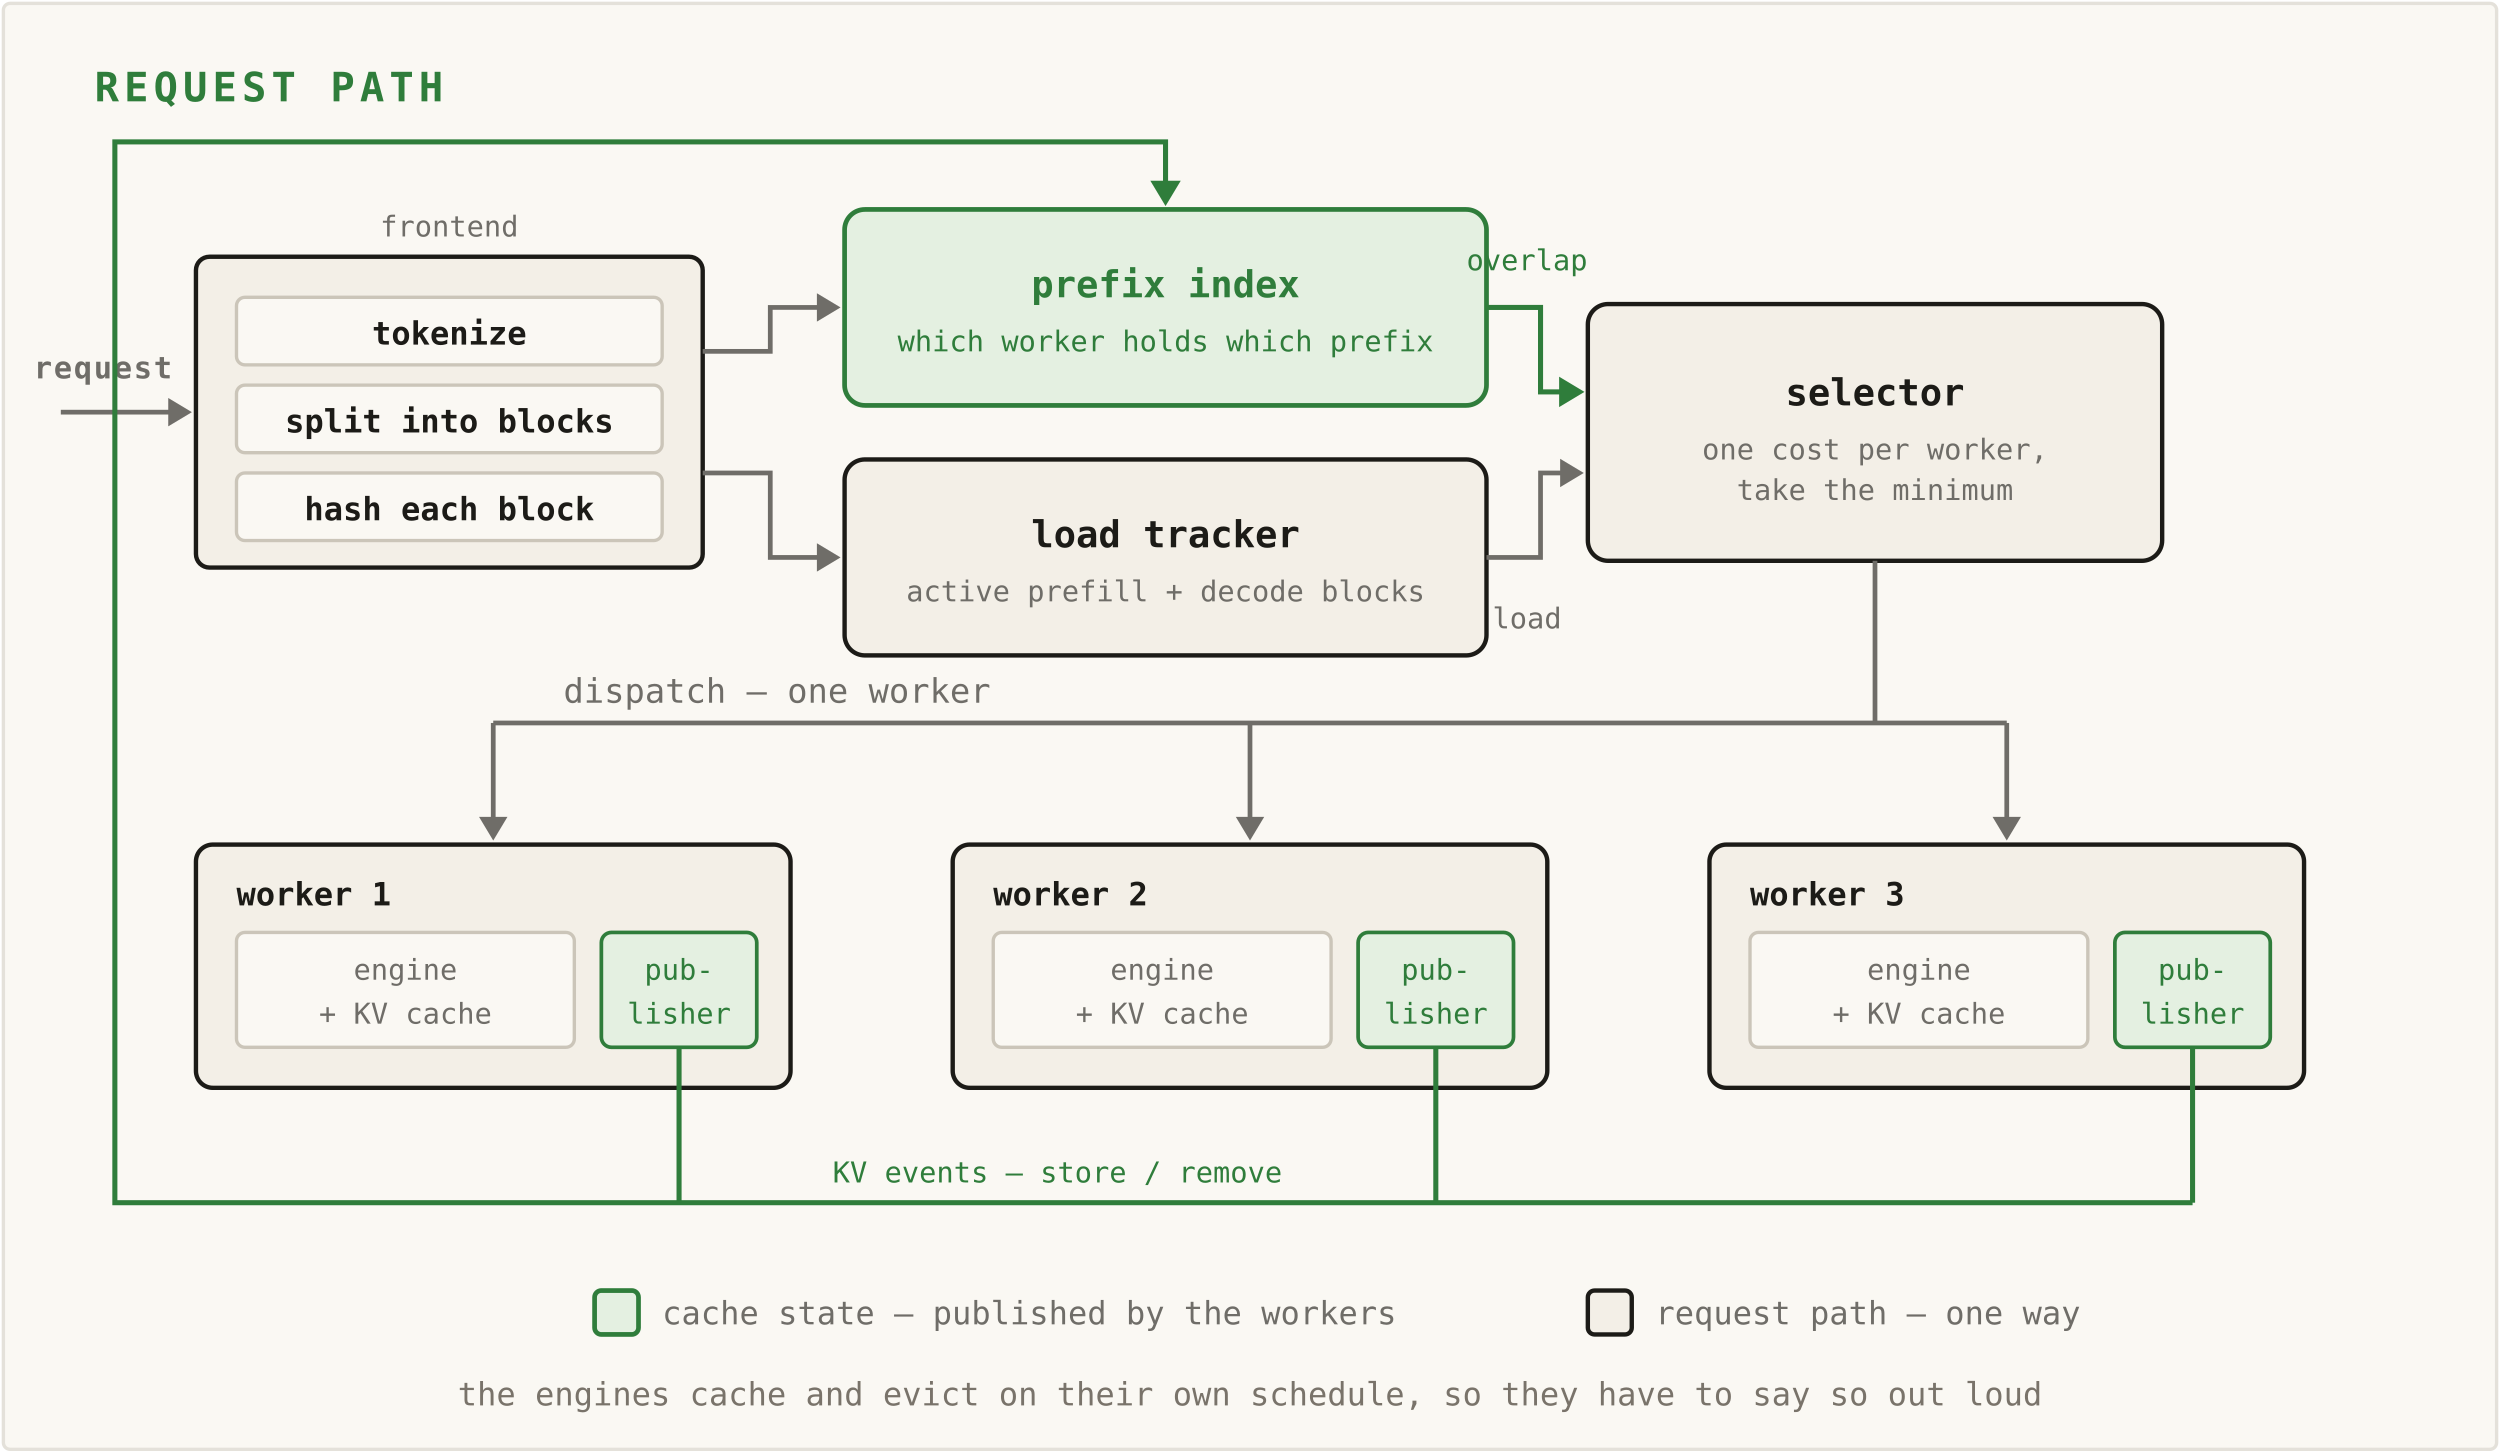
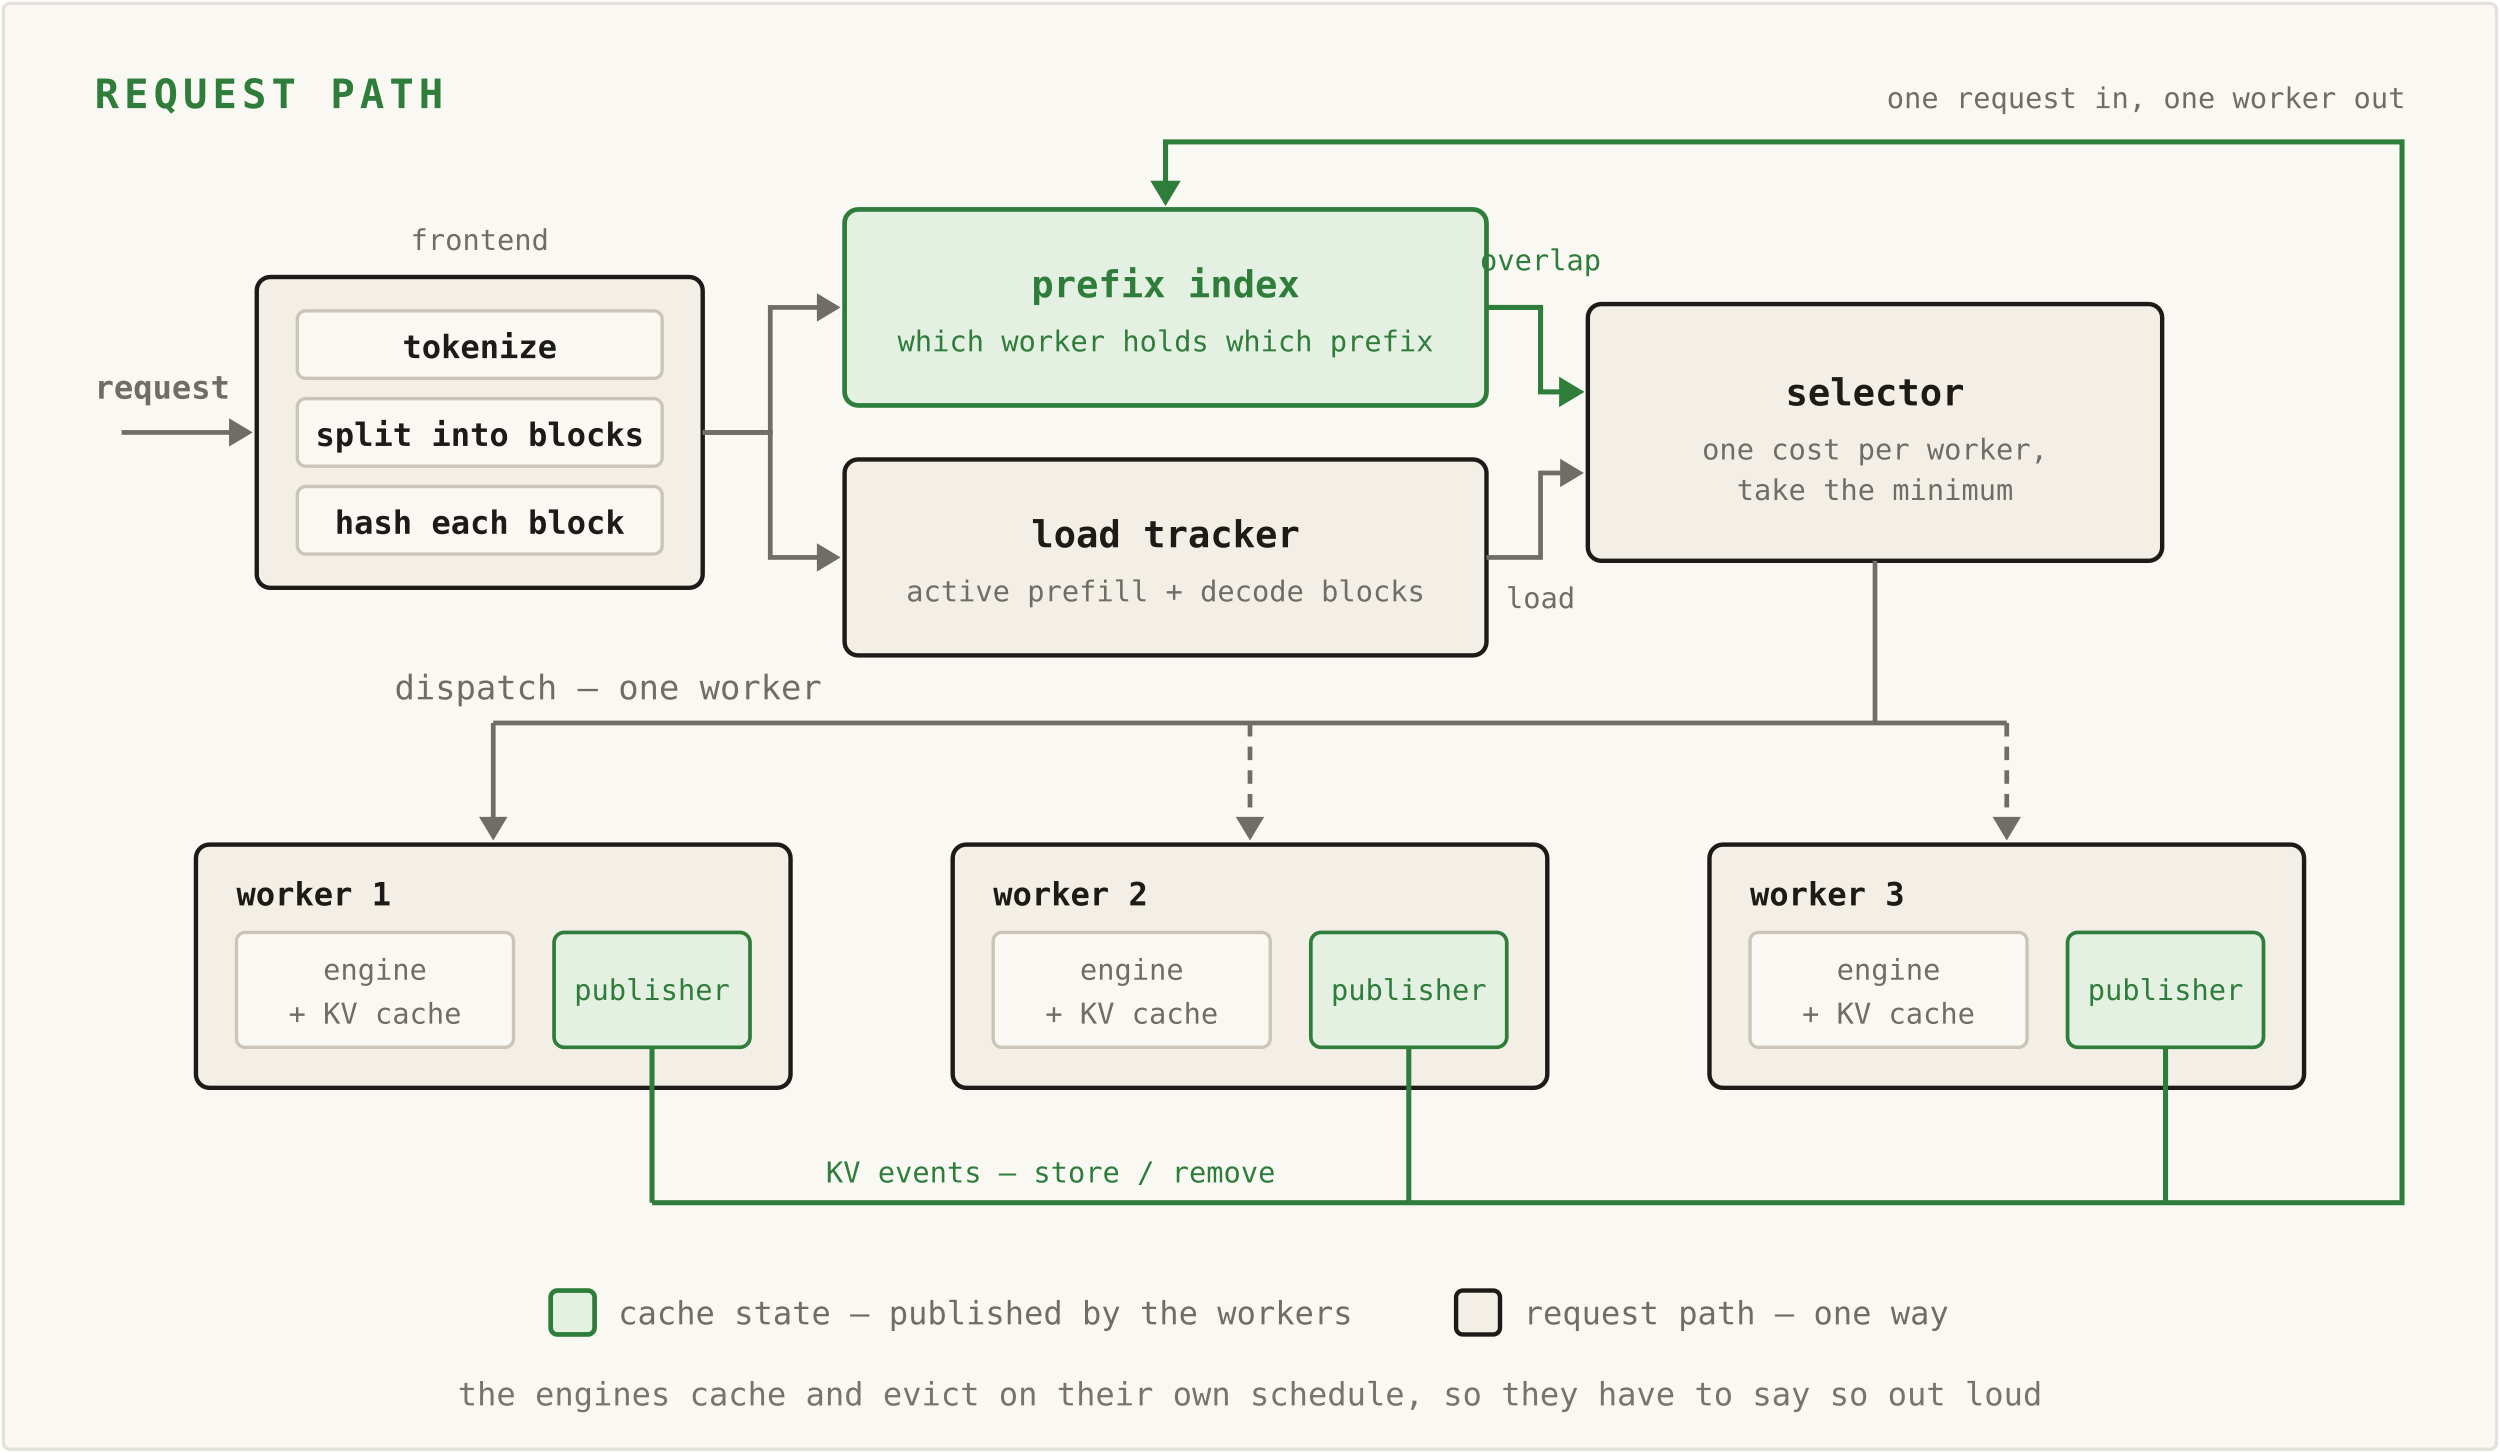
- <svg xmlns="http://www.w3.org/2000/svg" viewBox="0 0 740 430" role="img" aria-label="The anatomy of Dynamo's KV router, drawn as a loop. A request enters at the left into a Frontend box that tokenizes the prompt, splits it into fixed-size blocks, and hashes each block. Two arrows leave the Frontend: one into a green prefix index box, which answers which worker holds which prefix, and one into a load tracker box, which answers how many active prefill and decode blocks each worker already has. Both feed arrows right into a selector box that computes one cost per worker and takes the minimum. A dispatch bus runs from the selector down and across to three worker boxes in a row, each containing an engine with its KV cache and a small green publisher chip. From every publisher a green rail runs down, back along the bottom of the figure, up the left edge and into the top of the prefix index, labelled as the KV event stream of store and remove events. The picture's point: the request path is short and one-way, and the only thing keeping the index honest is the event loop coming back from the workers.">
+ <svg xmlns="http://www.w3.org/2000/svg" viewBox="0 0 740 430" role="img" aria-label="The anatomy of Dynamo's KV router, drawn as a loop. A request enters at the left into a Frontend box that tokenizes the prompt, splits it into fixed-size blocks, and hashes each block. Two arrows leave the Frontend: one into a green prefix index box, which answers which worker holds which prefix, and one into a load tracker box, which answers how many active prefill and decode blocks each worker already has. Both feed arrows right into a selector box that computes one cost per worker and takes the minimum. A dispatch bus runs from the selector down and across to three worker boxes in a row, each containing an engine with its KV cache and a small green publisher chip; the arrow into the chosen worker is solid and the other two are dashed, since only one worker is dispatched to. From every publisher a green rail runs down, back along the bottom of the figure, up the right edge and into the top of the prefix index, labelled as the KV event stream of store and remove events. The picture's point: the request path is short and one-way, and the only thing keeping the index honest is the event loop coming back from the workers.">
  <style>
    .bg   { fill:#faf8f3; stroke:#e4e1da; }
    .ey   { font:600 12px 'JetBrains Mono',ui-monospace,monospace; letter-spacing:1.5px; fill:#2f7d3b; }
    .node { fill:#f3efe7; stroke:#1c1b17; stroke-width:1.3; }
    .tile { fill:#faf8f3; stroke:#cbc5b9; stroke-width:1; }
    .acc  { fill:#e4f0e1; stroke:#2f7d3b; stroke-width:1.4; }
    .chip { fill:#e4f0e1; stroke:#2f7d3b; stroke-width:1.1; }
    .lbl  { font:600 11px 'JetBrains Mono',ui-monospace,monospace; fill:#1c1b17; }
    .lblg { font:600 11px 'JetBrains Mono',ui-monospace,monospace; fill:#2f7d3b; }
    .lbls { font:600 9.5px 'JetBrains Mono',ui-monospace,monospace; fill:#1c1b17; }
    .cap  { font:400 8.5px 'JetBrains Mono',ui-monospace,monospace; fill:#6f6d68; }
    .capg { font:400 8.5px 'JetBrains Mono',ui-monospace,monospace; fill:#2f7d3b; }
    .ann  { font:400 10px 'JetBrains Mono',ui-monospace,monospace; fill:#6f6d68; }
-     .req  { font:600 9px 'JetBrains Mono',ui-monospace,monospace; fill:#6f6d68; letter-spacing:0.5px; }
+     .req  { font:600 9.5px 'JetBrains Mono',ui-monospace,monospace; fill:#6f6d68; }
    .lgd  { font:400 9.5px 'JetBrains Mono',ui-monospace,monospace; fill:#6f6d68; }
    .note { font:400 9.5px 'JetBrains Mono',ui-monospace,monospace; fill:#79736a; }
    .arrs { stroke:#6f6d68; stroke-width:1.4; fill:none; }
    .arrg { stroke:#2f7d3b; stroke-width:1.5; fill:none; }
  </style>
  <defs>
    <marker id="af" markerWidth="8" markerHeight="8" refX="6" refY="3" orient="auto">
      <path d="M3,0 L8,3 L3,6 Z" fill="#6f6d68" />
    </marker>
    <marker id="ag" markerWidth="8" markerHeight="8" refX="6" refY="3" orient="auto">
      <path d="M3,0 L8,3 L3,6 Z" fill="#2f7d3b" />
    </marker>
  </defs>
  <rect class="bg" x="1" y="1" width="738" height="428" rx="2" />
-   <text class="ey" x="28" y="30">REQUEST PATH</text>
-   <text class="req" x="10" y="112">request</text>
-   <path class="arrs" d="M18,122 L54,122" marker-end="url(#af)" />
-   <rect class="node" x="58" y="76" width="150" height="92" rx="4" />
-   <text class="cap" x="133" y="70" text-anchor="middle">frontend</text>
-   <rect class="tile" x="70" y="88" width="126" height="20" rx="2.5" />
-   <text class="lbls" x="133" y="102" text-anchor="middle">tokenize</text>
-   <rect class="tile" x="70" y="114" width="126" height="20" rx="2.5" />
-   <text class="lbls" x="133" y="128" text-anchor="middle">split into blocks</text>
-   <rect class="tile" x="70" y="140" width="126" height="20" rx="2.5" />
-   <text class="lbls" x="133" y="154" text-anchor="middle">hash each block</text>
-   <path class="arrs" d="M208,104 L228,104 L228,91 L246,91" marker-end="url(#af)" />
-   <path class="arrs" d="M208,140 L228,140 L228,165 L246,165" marker-end="url(#af)" />
-   <rect class="acc" x="250" y="62" width="190" height="58" rx="6" />
+   <text class="ey" x="28" y="32">REQUEST PATH</text>
+   <text class="cap" x="712" y="32" text-anchor="end">one request in, one worker out</text>
+   <text class="req" x="28" y="118">request</text>
+   <path class="arrs" d="M36,128 L72,128" marker-end="url(#af)" />
+   <rect class="node" x="76" y="82" width="132" height="92" rx="4" />
+   <text class="cap" x="142" y="74" text-anchor="middle">frontend</text>
+   <rect class="tile" x="88" y="92" width="108" height="20" rx="2.5" />
+   <text class="lbls" x="142" y="106" text-anchor="middle">tokenize</text>
+   <rect class="tile" x="88" y="118" width="108" height="20" rx="2.5" />
+   <text class="lbls" x="142" y="132" text-anchor="middle">split into blocks</text>
+   <rect class="tile" x="88" y="144" width="108" height="20" rx="2.5" />
+   <text class="lbls" x="142" y="158" text-anchor="middle">hash each block</text>
+   <path class="arrs" d="M208,128 L228,128 L228,91 L246,91" marker-end="url(#af)" />
+   <path class="arrs" d="M208,128 L228,128 L228,165 L246,165" marker-end="url(#af)" />
+   <rect class="acc" x="250" y="62" width="190" height="58" rx="4" />
  <text class="lblg" x="345" y="88" text-anchor="middle">prefix index</text>
  <text class="capg" x="345" y="104" text-anchor="middle">which worker holds which prefix</text>
-   <rect class="node" x="250" y="136" width="190" height="58" rx="6" />
+   <rect class="node" x="250" y="136" width="190" height="58" rx="4" />
  <text class="lbl" x="345" y="162" text-anchor="middle">load tracker</text>
  <text class="cap" x="345" y="178" text-anchor="middle">active prefill + decode blocks</text>
  <path class="arrg" d="M440,91 L456,91 L456,116 L466,116" marker-end="url(#ag)" />
  <path class="arrs" d="M440,165 L456,165 L456,140 L466,140" marker-end="url(#af)" />
-   <text class="capg" x="452" y="80" text-anchor="middle">overlap</text>
-   <text class="cap" x="452" y="186" text-anchor="middle">load</text>
-   <rect class="node" x="470" y="90" width="170" height="76" rx="6" />
+   <text class="capg" x="456" y="80" text-anchor="middle">overlap</text>
+   <text class="cap" x="456" y="180" text-anchor="middle">load</text>
+   <rect class="node" x="470" y="90" width="170" height="76" rx="4" />
  <text class="lbl" x="555" y="120" text-anchor="middle">selector</text>
  <text class="cap" x="555" y="136" text-anchor="middle">one cost per worker,</text>
  <text class="cap" x="555" y="148" text-anchor="middle">take the minimum</text>
  <path class="arrs" d="M555,166 L555,214" />
  <path class="arrs" d="M146,214 L594,214" />
  <path class="arrs" d="M146,214 L146,246" marker-end="url(#af)" />
-   <path class="arrs" d="M370,214 L370,246" marker-end="url(#af)" />
-   <path class="arrs" d="M594,214 L594,246" marker-end="url(#af)" />
-   <text class="ann" x="230" y="208" text-anchor="middle">dispatch — one worker</text>
-   <rect class="node" x="58" y="250" width="176" height="72" rx="5" />
+   <path class="arrs" d="M370,214 L370,246" stroke-dasharray="4 3" marker-end="url(#af)" />
+   <path class="arrs" d="M594,214 L594,246" stroke-dasharray="4 3" marker-end="url(#af)" />
+   <text class="ann" x="180" y="207" text-anchor="middle">dispatch — one worker</text>
+   <rect class="node" x="58" y="250" width="176" height="72" rx="4" />
  <text class="lbls" x="70" y="268">worker 1</text>
-   <rect class="tile" x="70" y="276" width="100" height="34" rx="2.5" />
-   <text class="cap" x="120" y="290" text-anchor="middle">engine</text>
-   <text class="cap" x="120" y="303" text-anchor="middle">+ KV cache</text>
-   <rect class="chip" x="178" y="276" width="46" height="34" rx="3" />
-   <text class="capg" x="201" y="290" text-anchor="middle">pub-</text>
-   <text class="capg" x="201" y="303" text-anchor="middle">lisher</text>
-   <rect class="node" x="282" y="250" width="176" height="72" rx="5" />
+   <rect class="tile" x="70" y="276" width="82" height="34" rx="2.5" />
+   <text class="cap" x="111" y="290" text-anchor="middle">engine</text>
+   <text class="cap" x="111" y="303" text-anchor="middle">+ KV cache</text>
+   <rect class="chip" x="164" y="276" width="58" height="34" rx="3" />
+   <text class="capg" x="193" y="296" text-anchor="middle">publisher</text>
+   <rect class="node" x="282" y="250" width="176" height="72" rx="4" />
  <text class="lbls" x="294" y="268">worker 2</text>
-   <rect class="tile" x="294" y="276" width="100" height="34" rx="2.5" />
-   <text class="cap" x="344" y="290" text-anchor="middle">engine</text>
-   <text class="cap" x="344" y="303" text-anchor="middle">+ KV cache</text>
-   <rect class="chip" x="402" y="276" width="46" height="34" rx="3" />
-   <text class="capg" x="425" y="290" text-anchor="middle">pub-</text>
-   <text class="capg" x="425" y="303" text-anchor="middle">lisher</text>
-   <rect class="node" x="506" y="250" width="176" height="72" rx="5" />
+   <rect class="tile" x="294" y="276" width="82" height="34" rx="2.5" />
+   <text class="cap" x="335" y="290" text-anchor="middle">engine</text>
+   <text class="cap" x="335" y="303" text-anchor="middle">+ KV cache</text>
+   <rect class="chip" x="388" y="276" width="58" height="34" rx="3" />
+   <text class="capg" x="417" y="296" text-anchor="middle">publisher</text>
+   <rect class="node" x="506" y="250" width="176" height="72" rx="4" />
  <text class="lbls" x="518" y="268">worker 3</text>
-   <rect class="tile" x="518" y="276" width="100" height="34" rx="2.5" />
-   <text class="cap" x="568" y="290" text-anchor="middle">engine</text>
-   <text class="cap" x="568" y="303" text-anchor="middle">+ KV cache</text>
-   <rect class="chip" x="626" y="276" width="46" height="34" rx="3" />
-   <text class="capg" x="649" y="290" text-anchor="middle">pub-</text>
-   <text class="capg" x="649" y="303" text-anchor="middle">lisher</text>
-   <path class="arrg" d="M201,310 L201,356" />
-   <path class="arrg" d="M425,310 L425,356" />
-   <path class="arrg" d="M649,310 L649,356" />
-   <path class="arrg" d="M649,356 L34,356 L34,42 L345,42 L345,58" marker-end="url(#ag)" />
-   <text class="capg" x="313" y="350" text-anchor="middle">KV events — store / remove</text>
-   <rect class="acc" x="176" y="382" width="13" height="13" rx="2" />
-   <text class="lgd" x="196" y="392">cache state — published by the workers</text>
-   <rect class="node" x="470" y="382" width="13" height="13" rx="2" />
-   <text class="lgd" x="490" y="392">request path — one way</text>
+   <rect class="tile" x="518" y="276" width="82" height="34" rx="2.5" />
+   <text class="cap" x="559" y="290" text-anchor="middle">engine</text>
+   <text class="cap" x="559" y="303" text-anchor="middle">+ KV cache</text>
+   <rect class="chip" x="612" y="276" width="58" height="34" rx="3" />
+   <text class="capg" x="641" y="296" text-anchor="middle">publisher</text>
+   <path class="arrg" d="M193,310 L193,356" />
+   <path class="arrg" d="M417,310 L417,356" />
+   <path class="arrg" d="M641,310 L641,356" />
+   <path class="arrg" d="M193,356 L711,356 L711,42 L345,42 L345,58" marker-end="url(#ag)" />
+   <text class="capg" x="311" y="350" text-anchor="middle">KV events — store / remove</text>
+   <rect class="acc" x="163" y="382" width="13" height="13" rx="2" />
+   <text class="lgd" x="183" y="392">cache state — published by the workers</text>
+   <rect class="node" x="431" y="382" width="13" height="13" rx="2" />
+   <text class="lgd" x="451" y="392">request path — one way</text>
  <text class="note" x="370" y="416" text-anchor="middle">the engines cache and evict on their own schedule, so they have to say so out loud</text>
</svg>
